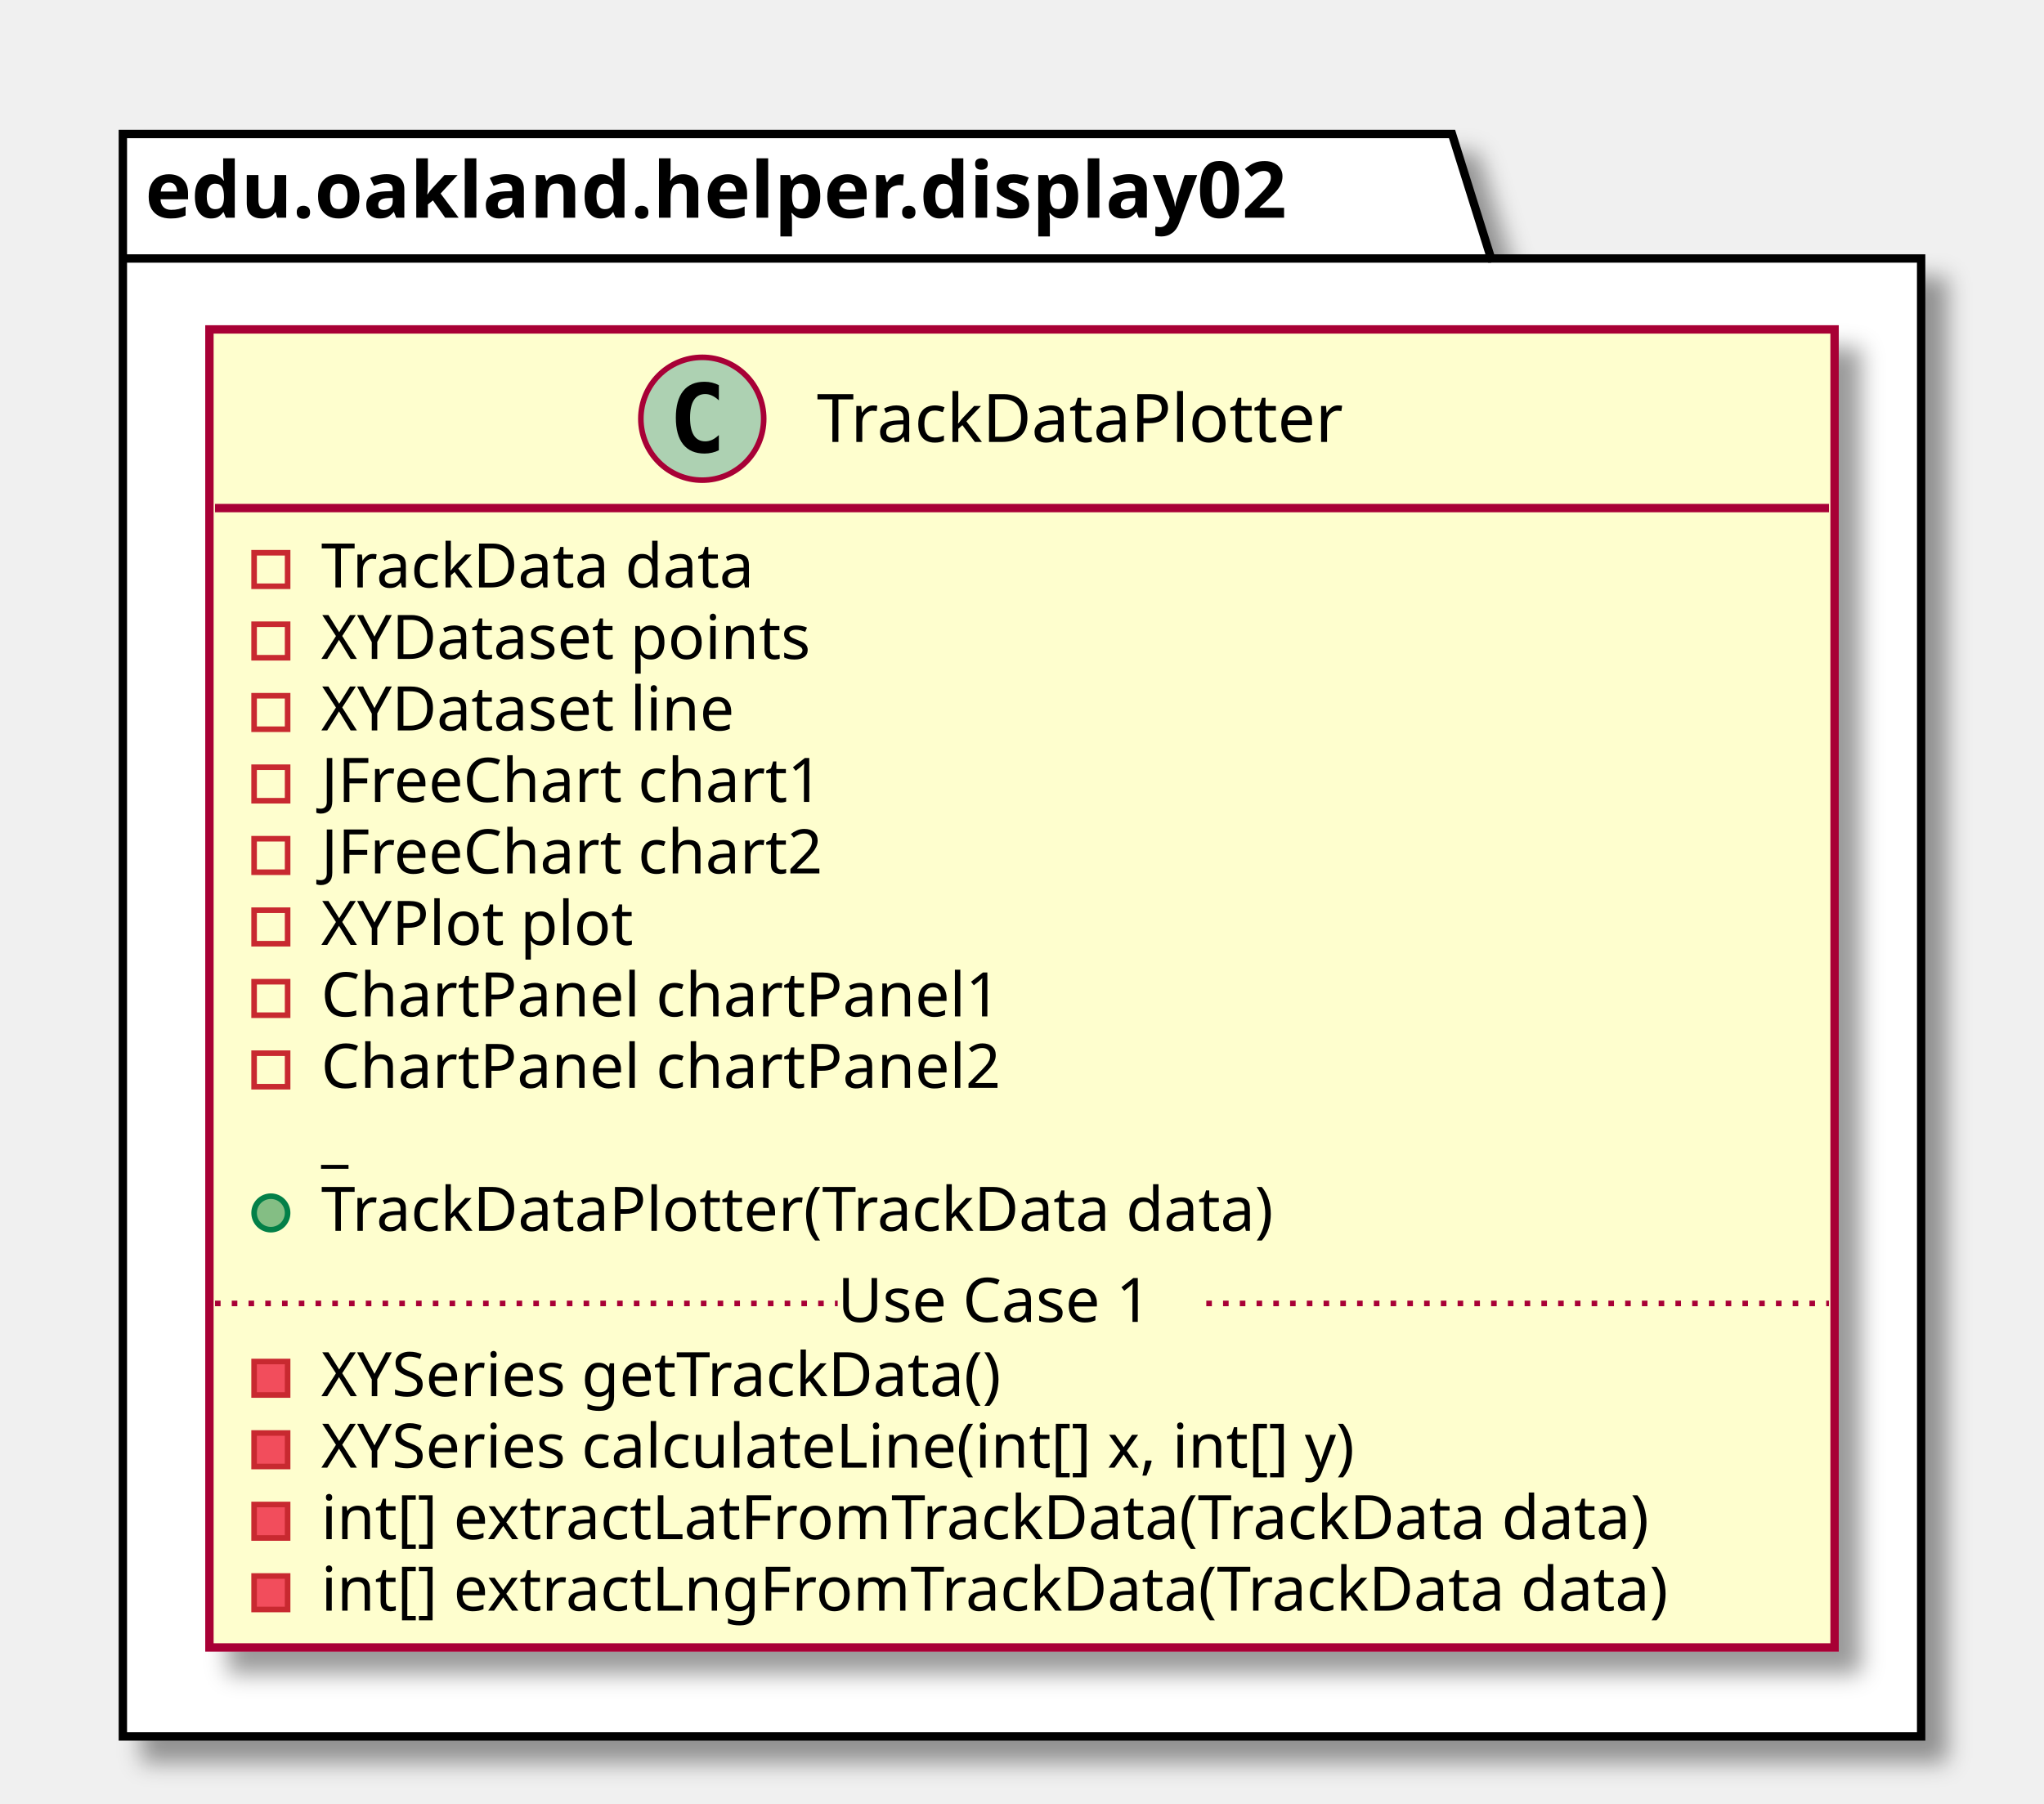
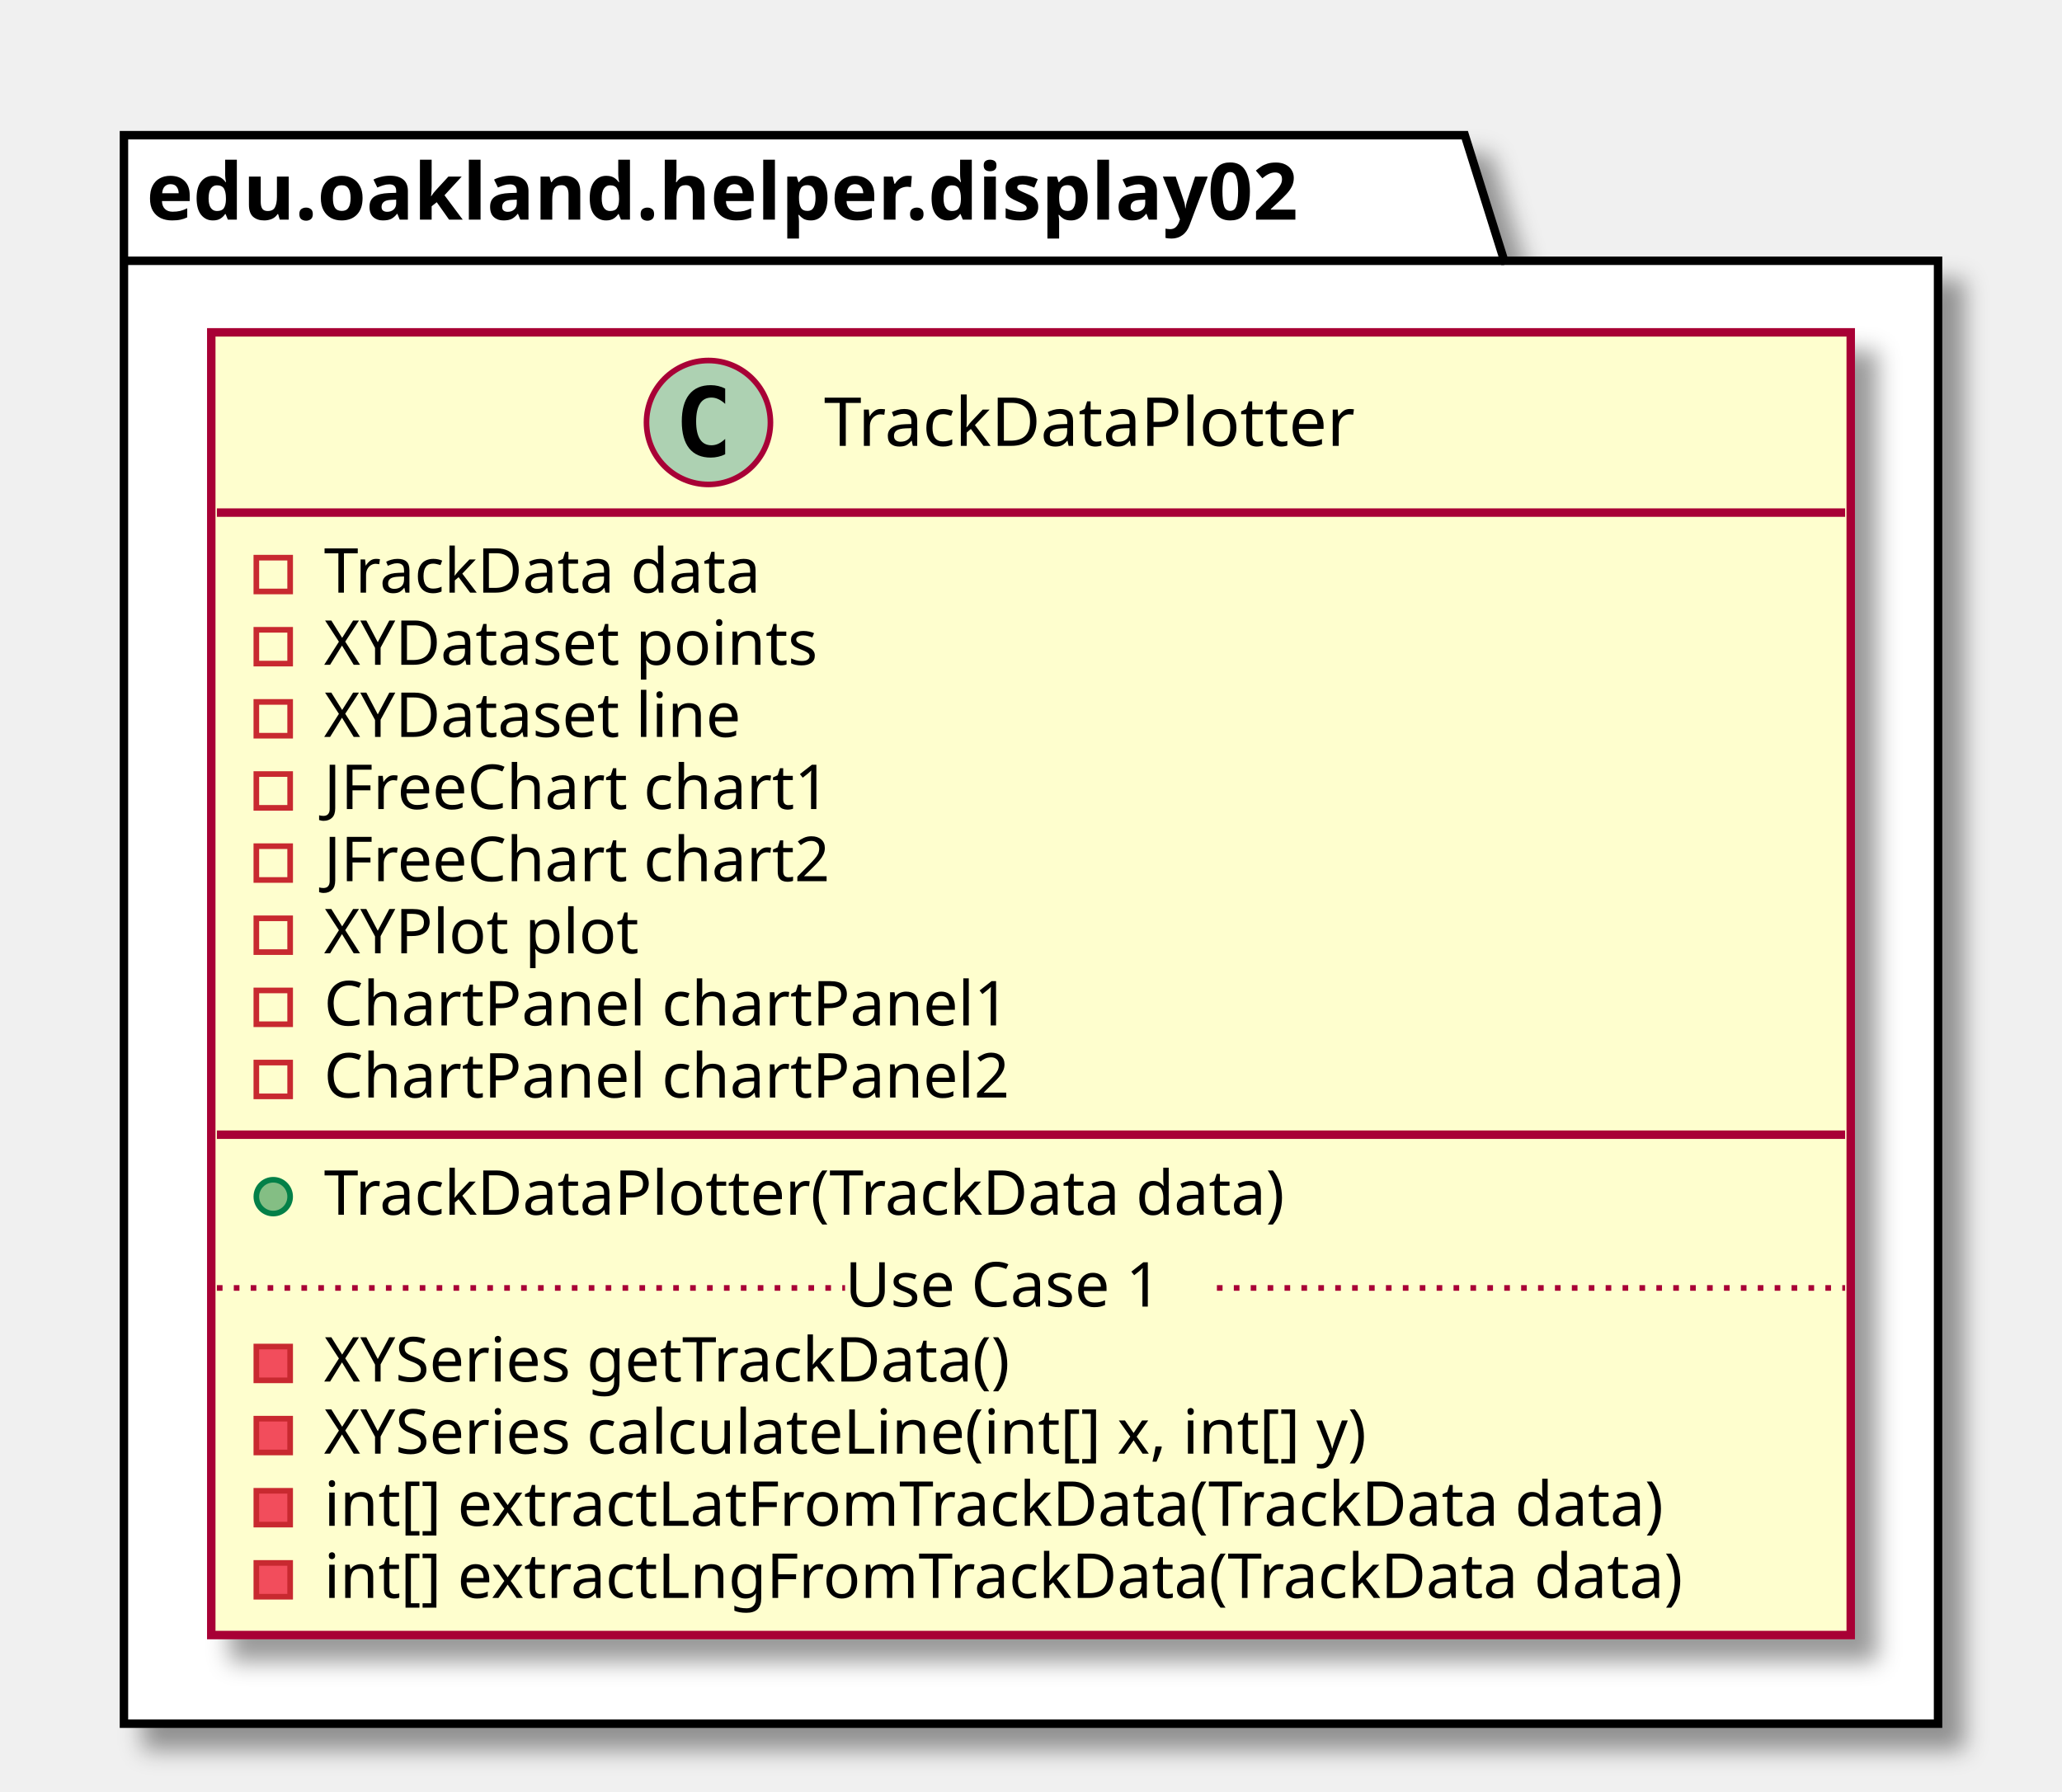
- <svg xmlns="http://www.w3.org/2000/svg" contentScriptType="application/ecmascript" contentStyleType="text/css" height="323px" preserveAspectRatio="none" style="width:366px;height:323px;" version="1.1" viewBox="0 0 366 323" width="366px" zoomAndPan="magnify">
+ <svg xmlns="http://www.w3.org/2000/svg" contentScriptType="application/ecmascript" contentStyleType="text/css" height="318px" preserveAspectRatio="none" style="width:366px;height:318px;" version="1.1" viewBox="0 0 366 318" width="366px" zoomAndPan="magnify">
  <defs>
-     <filter height="300%" id="fzi0rt585yvp2" width="300%" x="-1" y="-1">
+     <filter height="300%" id="fc35vo7lo9lot" width="300%" x="-1" y="-1">
      <feGaussianBlur result="blurOut" stdDeviation="2.0" />
      <feColorMatrix in="blurOut" result="blurOut2" type="matrix" values="0 0 0 0 0 0 0 0 0 0 0 0 0 0 0 0 0 0 .4 0" />
      <feOffset dx="4.0" dy="4.0" in="blurOut2" result="blurOut3" />
      <feBlend in="SourceGraphic" in2="blurOut3" mode="normal" />
    </filter>
  </defs>
  <g>
-     <polygon fill="#FFFFFF" filter="url(#fzi0rt585yvp2)" points="22,24,260,24,267,46.297,344,46.297,344,311,22,311,22,24" style="stroke: #000000; stroke-width: 1.5;" />
+     <polygon fill="#FFFFFF" filter="url(#fc35vo7lo9lot)" points="22,24,260,24,267,46.297,344,46.297,344,306,22,306,22,24" style="stroke: #000000; stroke-width: 1.5;" />
    <line style="stroke: #000000; stroke-width: 1.5;" x1="22" x2="267" y1="46.297" y2="46.297" />
    <text fill="#000000" font-family="sans-serif" font-size="14" font-weight="bold" lengthAdjust="spacingAndGlyphs" textLength="232" x="26" y="38.995">edu.oakland.helper.display02</text>
-     <rect fill="#FEFECE" filter="url(#fzi0rt585yvp2)" height="236.07" id="TrackDataPlotter" style="stroke: #A80036; stroke-width: 1.5;" width="291" x="37.5" y="59" />
+     <rect fill="#FEFECE" filter="url(#fc35vo7lo9lot)" height="231.266" id="TrackDataPlotter" style="stroke: #A80036; stroke-width: 1.5;" width="291" x="37.5" y="59" />
    <ellipse cx="125.75" cy="75" fill="#ADD1B2" rx="11" ry="11" style="stroke: #A80036; stroke-width: 1.0;" />
    <path d="M128.719,80.641 Q128.141,80.938 127.5,81.078 Q126.859,81.234 126.156,81.234 Q123.656,81.234 122.328,79.594 Q121.016,77.938 121.016,74.812 Q121.016,71.688 122.328,70.031 Q123.656,68.375 126.156,68.375 Q126.859,68.375 127.5,68.531 Q128.156,68.688 128.719,68.984 L128.719,71.703 Q128.094,71.125 127.5,70.859 Q126.906,70.578 126.281,70.578 Q124.938,70.578 124.25,71.656 Q123.562,72.719 123.562,74.812 Q123.562,76.906 124.25,77.984 Q124.938,79.047 126.281,79.047 Q126.906,79.047 127.5,78.781 Q128.094,78.5 128.719,77.922 L128.719,80.641 Z " />
    <text fill="#000000" font-family="sans-serif" font-size="12" lengthAdjust="spacingAndGlyphs" textLength="106" x="146.25" y="79.154">TrackDataPlotter</text>
    <line style="stroke: #A80036; stroke-width: 1.5;" x1="38.5" x2="327.5" y1="91" y2="91" />
    <rect fill="none" height="6" style="stroke: #C82930; stroke-width: 1.0;" width="6" x="45.5" y="99" />
    <text fill="#000000" font-family="sans-serif" font-size="11" lengthAdjust="spacingAndGlyphs" textLength="86" x="57.5" y="105.21">TrackData data</text>
    <rect fill="none" height="6" style="stroke: #C82930; stroke-width: 1.0;" width="6" x="45.5" y="111.805" />
    <text fill="#000000" font-family="sans-serif" font-size="11" lengthAdjust="spacingAndGlyphs" textLength="97" x="57.5" y="118.015">XYDataset points</text>
    <rect fill="none" height="6" style="stroke: #C82930; stroke-width: 1.0;" width="6" x="45.5" y="124.609" />
    <text fill="#000000" font-family="sans-serif" font-size="11" lengthAdjust="spacingAndGlyphs" textLength="82" x="57.5" y="130.82">XYDataset line</text>
    <rect fill="none" height="6" style="stroke: #C82930; stroke-width: 1.0;" width="6" x="45.5" y="137.414" />
    <text fill="#000000" font-family="sans-serif" font-size="11" lengthAdjust="spacingAndGlyphs" textLength="99" x="57.5" y="143.625">JFreeChart chart1</text>
    <rect fill="none" height="6" style="stroke: #C82930; stroke-width: 1.0;" width="6" x="45.5" y="150.219" />
    <text fill="#000000" font-family="sans-serif" font-size="11" lengthAdjust="spacingAndGlyphs" textLength="99" x="57.5" y="156.429">JFreeChart chart2</text>
    <rect fill="none" height="6" style="stroke: #C82930; stroke-width: 1.0;" width="6" x="45.5" y="163.023" />
    <text fill="#000000" font-family="sans-serif" font-size="11" lengthAdjust="spacingAndGlyphs" textLength="60" x="57.5" y="169.234">XYPlot plot</text>
    <rect fill="none" height="6" style="stroke: #C82930; stroke-width: 1.0;" width="6" x="45.5" y="175.828" />
    <text fill="#000000" font-family="sans-serif" font-size="11" lengthAdjust="spacingAndGlyphs" textLength="133" x="57.5" y="182.039">ChartPanel chartPanel1</text>
    <rect fill="none" height="6" style="stroke: #C82930; stroke-width: 1.0;" width="6" x="45.5" y="188.633" />
    <text fill="#000000" font-family="sans-serif" font-size="11" lengthAdjust="spacingAndGlyphs" textLength="133" x="57.5" y="194.843">ChartPanel chartPanel2</text>
-     <text fill="#000000" font-family="sans-serif" font-size="11" lengthAdjust="spacingAndGlyphs" textLength="6" x="57.5" y="207.648">_</text>
-     <ellipse cx="48.5" cy="217.242" fill="#84BE84" rx="3" ry="3" style="stroke: #038048; stroke-width: 1.0;" />
-     <text fill="#000000" font-family="sans-serif" font-size="11" lengthAdjust="spacingAndGlyphs" textLength="188" x="57.5" y="220.453">TrackDataPlotter(TrackData data)</text>
-     <rect fill="#F24D5C" height="6" style="stroke: #C82930; stroke-width: 1.0;" width="6" x="45.5" y="243.852" />
-     <text fill="#000000" font-family="sans-serif" font-size="11" lengthAdjust="spacingAndGlyphs" textLength="138" x="57.5" y="250.062">XYSeries getTrackData()</text>
-     <rect fill="#F24D5C" height="6" style="stroke: #C82930; stroke-width: 1.0;" width="6" x="45.5" y="256.656" />
-     <text fill="#000000" font-family="sans-serif" font-size="11" lengthAdjust="spacingAndGlyphs" textLength="208" x="57.5" y="262.867">XYSeries calculateLine(int[] x, int[] y)</text>
-     <rect fill="#F24D5C" height="6" style="stroke: #C82930; stroke-width: 1.0;" width="6" x="45.5" y="269.461" />
-     <text fill="#000000" font-family="sans-serif" font-size="11" lengthAdjust="spacingAndGlyphs" textLength="262" x="57.5" y="275.671">int[] extractLatFromTrackData(TrackData data)</text>
-     <rect fill="#F24D5C" height="6" style="stroke: #C82930; stroke-width: 1.0;" width="6" x="45.5" y="282.266" />
-     <text fill="#000000" font-family="sans-serif" font-size="11" lengthAdjust="spacingAndGlyphs" textLength="265" x="57.5" y="288.476">int[] extractLngFromTrackData(TrackData data)</text>
-     <line style="stroke: #A80036; stroke-width: 1.0; stroke-dasharray: 1.0,2.0;" x1="38.5" x2="150" y1="233.449" y2="233.449" />
-     <text fill="#000000" font-family="sans-serif" font-size="11" lengthAdjust="spacingAndGlyphs" textLength="66" x="150" y="236.757">Use Case 1</text>
-     <line style="stroke: #A80036; stroke-width: 1.0; stroke-dasharray: 1.0,2.0;" x1="216" x2="327.5" y1="233.449" y2="233.449" />
+     <line style="stroke: #A80036; stroke-width: 1.5;" x1="38.5" x2="327.5" y1="201.438" y2="201.438" />
+     <ellipse cx="48.5" cy="212.438" fill="#84BE84" rx="3" ry="3" style="stroke: #038048; stroke-width: 1.0;" />
+     <text fill="#000000" font-family="sans-serif" font-size="11" lengthAdjust="spacingAndGlyphs" textLength="188" x="57.5" y="215.648">TrackDataPlotter(TrackData data)</text>
+     <rect fill="#F24D5C" height="6" style="stroke: #C82930; stroke-width: 1.0;" width="6" x="45.5" y="239.047" />
+     <text fill="#000000" font-family="sans-serif" font-size="11" lengthAdjust="spacingAndGlyphs" textLength="138" x="57.5" y="245.257">XYSeries getTrackData()</text>
+     <rect fill="#F24D5C" height="6" style="stroke: #C82930; stroke-width: 1.0;" width="6" x="45.5" y="251.852" />
+     <text fill="#000000" font-family="sans-serif" font-size="11" lengthAdjust="spacingAndGlyphs" textLength="208" x="57.5" y="258.062">XYSeries calculateLine(int[] x, int[] y)</text>
+     <rect fill="#F24D5C" height="6" style="stroke: #C82930; stroke-width: 1.0;" width="6" x="45.5" y="264.656" />
+     <text fill="#000000" font-family="sans-serif" font-size="11" lengthAdjust="spacingAndGlyphs" textLength="262" x="57.5" y="270.867">int[] extractLatFromTrackData(TrackData data)</text>
+     <rect fill="#F24D5C" height="6" style="stroke: #C82930; stroke-width: 1.0;" width="6" x="45.5" y="277.461" />
+     <text fill="#000000" font-family="sans-serif" font-size="11" lengthAdjust="spacingAndGlyphs" textLength="265" x="57.5" y="283.671">int[] extractLngFromTrackData(TrackData data)</text>
+     <line style="stroke: #A80036; stroke-width: 1.0; stroke-dasharray: 1.0,2.0;" x1="38.5" x2="150" y1="228.644" y2="228.644" />
+     <text fill="#000000" font-family="sans-serif" font-size="11" lengthAdjust="spacingAndGlyphs" textLength="66" x="150" y="231.953">Use Case 1</text>
+     <line style="stroke: #A80036; stroke-width: 1.0; stroke-dasharray: 1.0,2.0;" x1="216" x2="327.5" y1="228.644" y2="228.644" />
  </g>
</svg>
